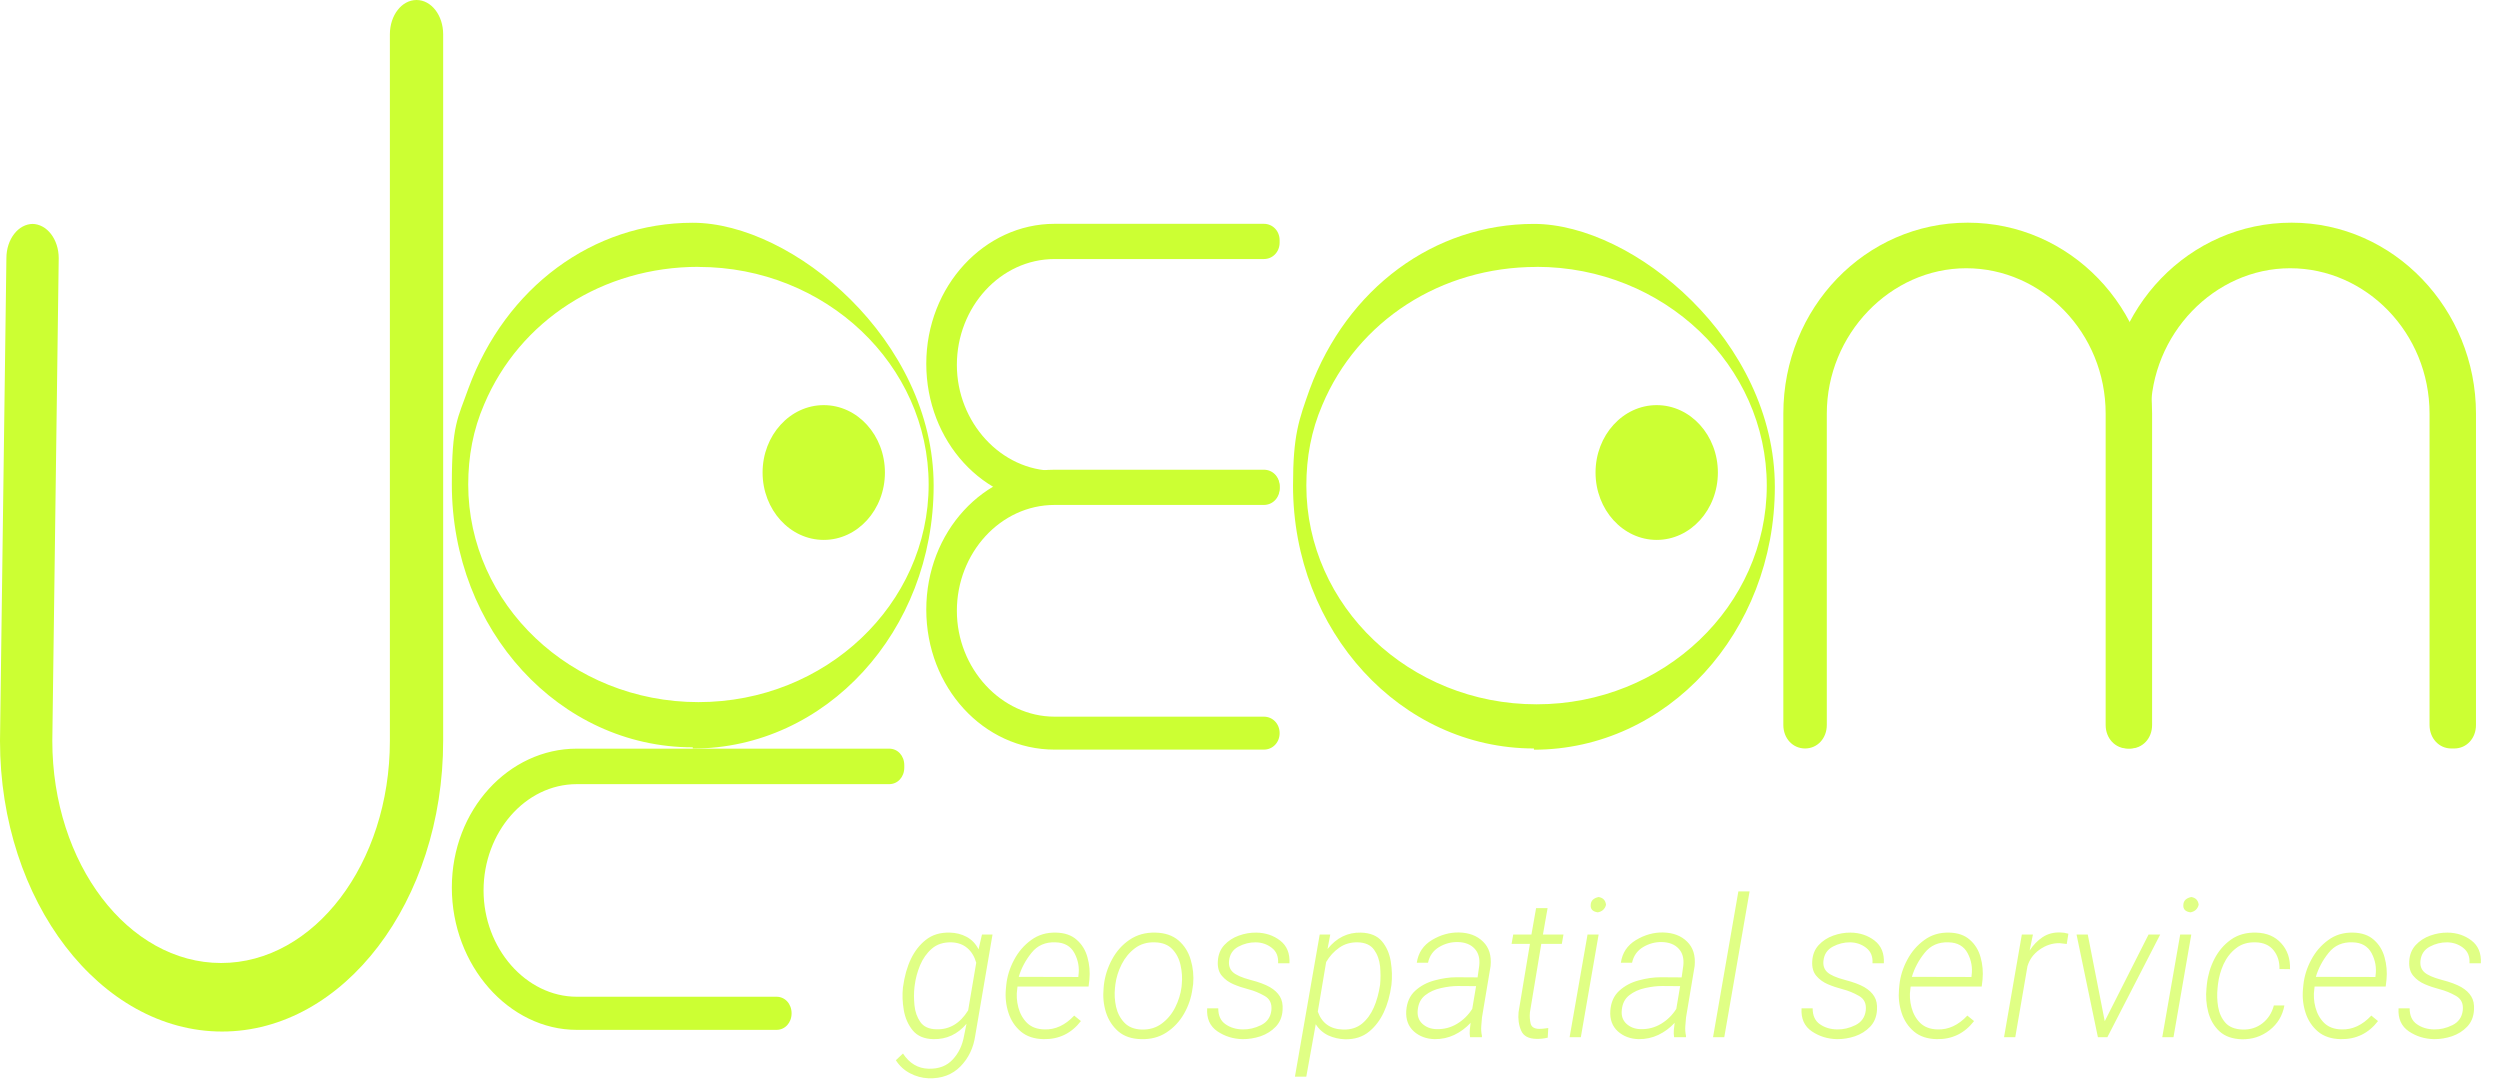
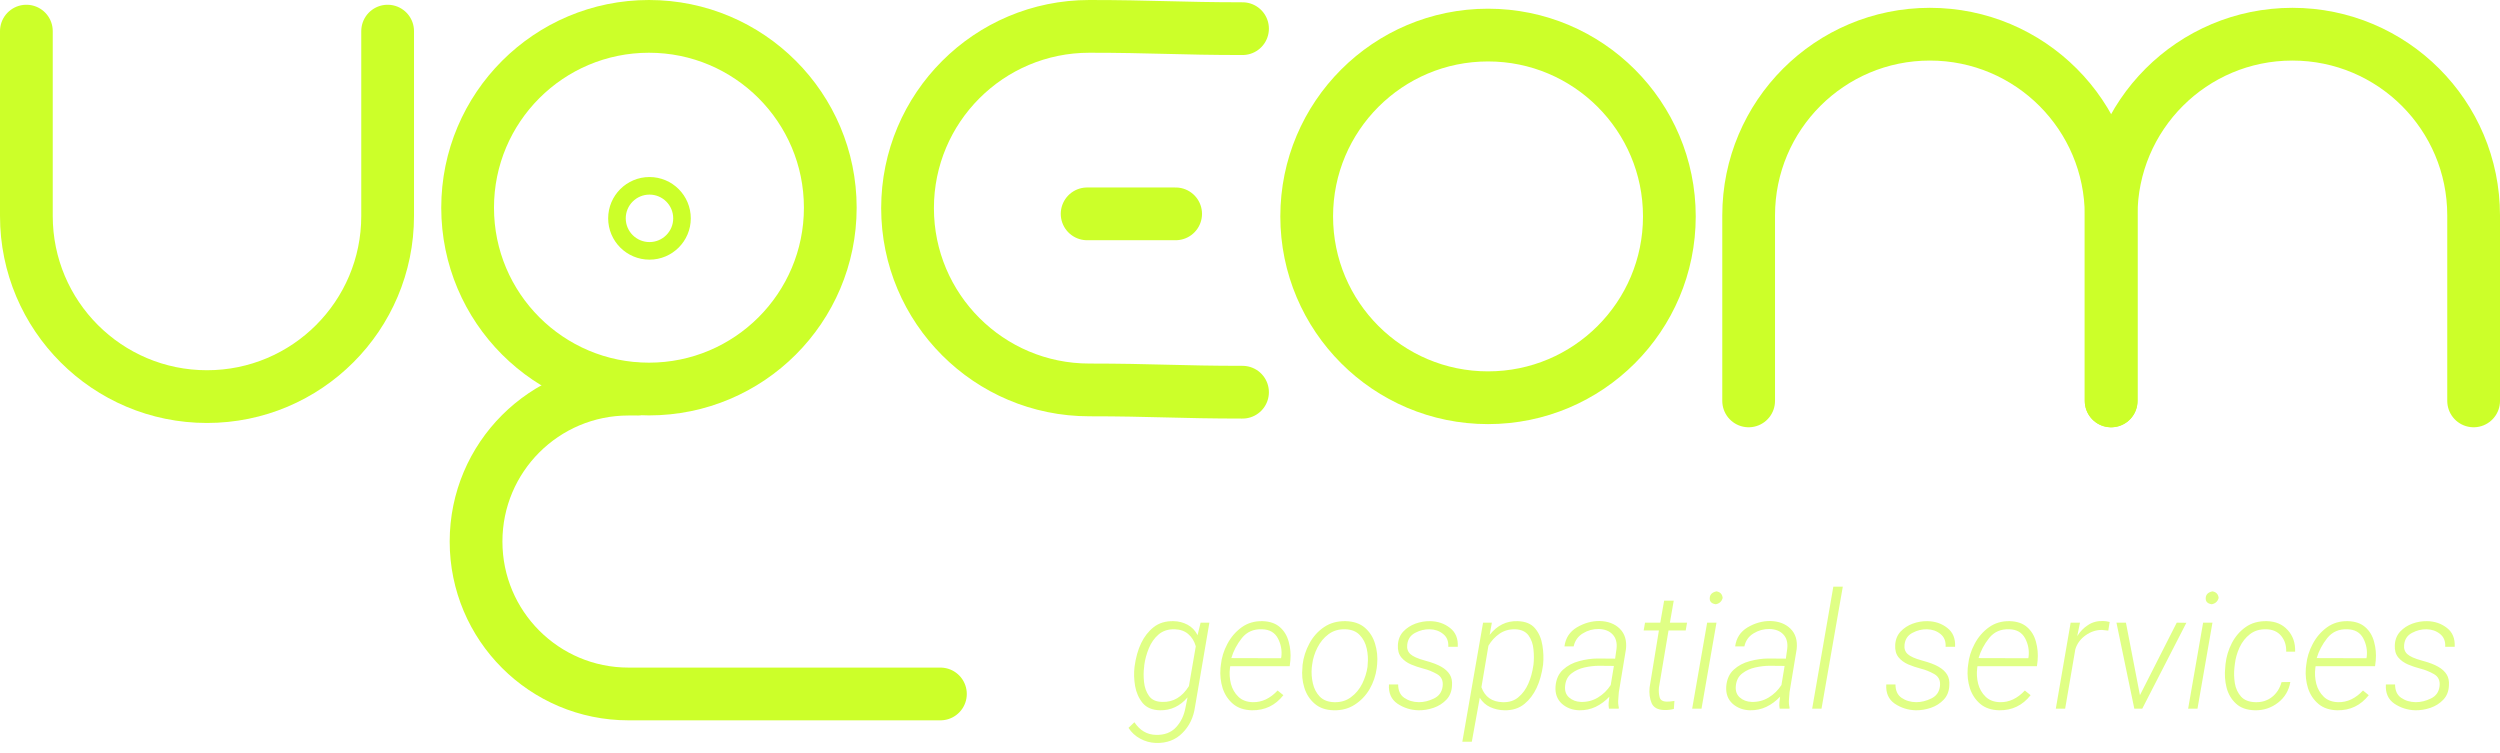
- <svg xmlns="http://www.w3.org/2000/svg" id="Layer_2" width="285.28" height="124.37" viewBox="0 0 285.28 124.37">
+ <svg xmlns="http://www.w3.org/2000/svg" id="Layer_2" width="284.42" height="85.64" viewBox="0 0 284.42 85.64">
  <defs>
-     <style>.cls-1{letter-spacing:0em;}.cls-2{stroke-width:0px;}.cls-2,.cls-3{fill:#cf3;}.cls-3{font-family:Roboto-LightItalic, Roboto;font-size:22.18px;font-style:italic;font-weight:300;opacity:.6;}</style>
+     <style>.cls-1{fill:#cf3;font-family:Roboto-LightItalic, Roboto;font-size:18.5px;font-style:italic;font-weight:300;opacity:.6;}.cls-2{stroke-width:2px;}.cls-2,.cls-3{fill:none;stroke:#ccff29;stroke-miterlimit:10;}.cls-4{letter-spacing:0em;}.cls-3{stroke-linecap:round;stroke-width:6px;}</style>
  </defs>
  <g id="Layer_2-2">
-     <text class="cls-3" transform="translate(102.04 118.36)">
+     <text class="cls-1" transform="translate(128.23 80.62)">
      <tspan x="0" y="0">geospatial se</tspan>
-       <tspan class="cls-1" x="126.16" y="0">r</tspan>
-       <tspan x="133.7" y="0">vices</tspan>
+       <tspan class="cls-4" x="105.25" y="0">r</tspan>
+       <tspan x="111.54" y="0">vices</tspan>
    </text>
-     <path class="cls-2" d="M146.02,27.68c0,1.07-.79,1.88-1.8,1.88h-23.88c-6.19,0-11.15,5.5-11.15,12.08s5.07,12.08,11.15,12.08h23.88c1.01,0,1.8.81,1.8,1.88s-.79,1.88-1.8,1.88h-23.88c-8.11,0-14.64-7.11-14.64-15.97s6.64-15.97,14.64-15.97h23.88c1.01,0,1.8.81,1.8,1.88h0v.27Z" />
-     <path class="cls-2" d="M146.02,55.74c0,1.07-.79,1.88-1.8,1.88h-23.88c-6.19,0-11.15,5.5-11.15,12.08s5.07,12.08,11.15,12.08h23.88c1.01,0,1.8.81,1.8,1.88s-.79,1.88-1.8,1.88h-23.88c-8.11,0-14.64-7.11-14.64-15.97s6.53-15.97,14.64-15.97h23.88c1.01,0,1.8.81,1.8,1.88h0v.27Z" />
-     <ellipse class="cls-2" cx="94" cy="53.92" rx="6.98" ry="7.69" />
-     <ellipse class="cls-2" cx="189.05" cy="53.92" rx="6.98" ry="7.69" />
-     <path class="cls-2" d="M279.72,85.41c-1.41,0-2.48-1.17-2.48-2.68v-35.53c0-9.22-7.25-16.59-15.91-16.59s-15.91,7.54-15.91,16.59v35.53c0,1.51-1.06,2.68-2.48,2.68s-2.48-1.17-2.48-2.68v-35.53c0-12.07,9.37-21.79,21.04-21.79s21.04,9.89,21.04,21.79v35.53c0,1.51-1.06,2.68-2.48,2.68h-.35Z" />
-     <path class="cls-2" d="M242.76,85.41c-1.41,0-2.48-1.17-2.48-2.68v-35.53c0-9.22-7.25-16.59-15.91-16.59s-15.91,7.54-15.91,16.59v35.53c0,1.51-1.06,2.68-2.48,2.68s-2.48-1.17-2.48-2.68v-35.53c0-12.07,9.37-21.79,21.04-21.79s21.04,9.72,21.04,21.79v35.53c0,1.51-1.06,2.68-2.48,2.68h-.35Z" />
-     <path class="cls-2" d="M3.66,25.55c1.69,0,3.04,1.75,3.04,3.91l-.73,55.08c0,14.03,8.67,25.35,19.26,25.35s19.26-11.33,19.26-25.35V3.91c0-2.16,1.35-3.91,3.04-3.91s3.04,1.75,3.04,3.91v80.63c0,18.34-11.37,33.17-25.23,33.17S0,102.88,0,84.54L.73,29.46c0-2.16,1.35-3.91,3.04-3.91h-.11Z" />
-     <path class="cls-2" d="M103.19,87.59c0,1.08-.75,1.89-1.72,1.89h-35.65c-5.91,0-10.64,5.53-10.64,12.13s4.84,12.13,10.64,12.13h22.79c.97,0,1.72.81,1.72,1.89s-.75,1.89-1.72,1.89h-22.79c-7.74,0-14.26-7.34-14.26-16.24s6.52-15.85,14.26-15.85h35.65c.97,0,1.72.81,1.72,1.89h0v.27Z" />
-     <path class="cls-2" d="M79.05,85.28c-15.2,0-27.49-13.39-27.49-30,0-6.89.67-7.5,1.9-10.98,4.25-11.52,14.19-18.88,25.59-18.88s27.49,13.39,27.49,30-12.29,30-27.49,30h0v-.13ZM79.7,30.45c-10.9,0-20.4,6.1-24.45,15.69-1.26,2.9-1.82,5.95-1.82,9.15,0,13.65,11.74,24.83,26.27,24.83s26.27-11.18,26.27-24.83-11.74-24.83-26.27-24.83h0Z" />
-     <path class="cls-2" d="M175.04,85.41c-15.2,0-27.49-13.39-27.49-30,0-5.8.67-7.5,1.9-10.98,4.25-11.52,14.19-18.88,25.59-18.88s27.49,13.39,27.49,30-12.29,30-27.49,30h0v-.13ZM175.34,30.46c-10.9,0-20.4,6.13-24.45,15.76-1.26,2.92-1.82,5.98-1.82,9.19,0,13.72,11.74,24.96,26.27,24.96s26.27-11.24,26.27-24.96-11.74-24.96-26.27-24.96h0Z" />
+     <circle class="cls-2" cx="73.89" cy="24.84" r="3.7" />
+     <path class="cls-3" d="M141.36,3.26c-7.05,0-10.37-.26-17.43-.26-11.42,0-20.68,9.26-20.68,20.68s9.26,20.68,20.68,20.68c7.05,0,10.37.26,17.43.26" />
+     <circle class="cls-3" cx="169.29" cy="24.62" r="20.63" />
+     <path class="cls-3" d="M240.18,45.61v-21.1c0-11.39-9.23-20.62-20.62-20.62s-20.62,9.23-20.62,20.62v21.1" />
+     <path class="cls-3" d="M281.42,45.61v-21.1c0-11.39-9.23-20.62-20.62-20.62s-20.62,9.23-20.62,20.62v21.1" />
+     <circle class="cls-3" cx="73.83" cy="23.63" r="20.63" />
+     <path class="cls-3" d="M72.44,44.27h-.94c-9.58,0-17.34,7.76-17.34,17.34s7.76,17.34,17.34,17.34h35.49" />
+     <path class="cls-3" d="M3,3.54v21.03c0,11.35,9.2,20.55,20.55,20.55s20.55-9.2,20.55-20.55V3.54" />
+     <line class="cls-3" x1="123.68" y1="24.33" x2="133.75" y2="24.33" />
  </g>
</svg>
